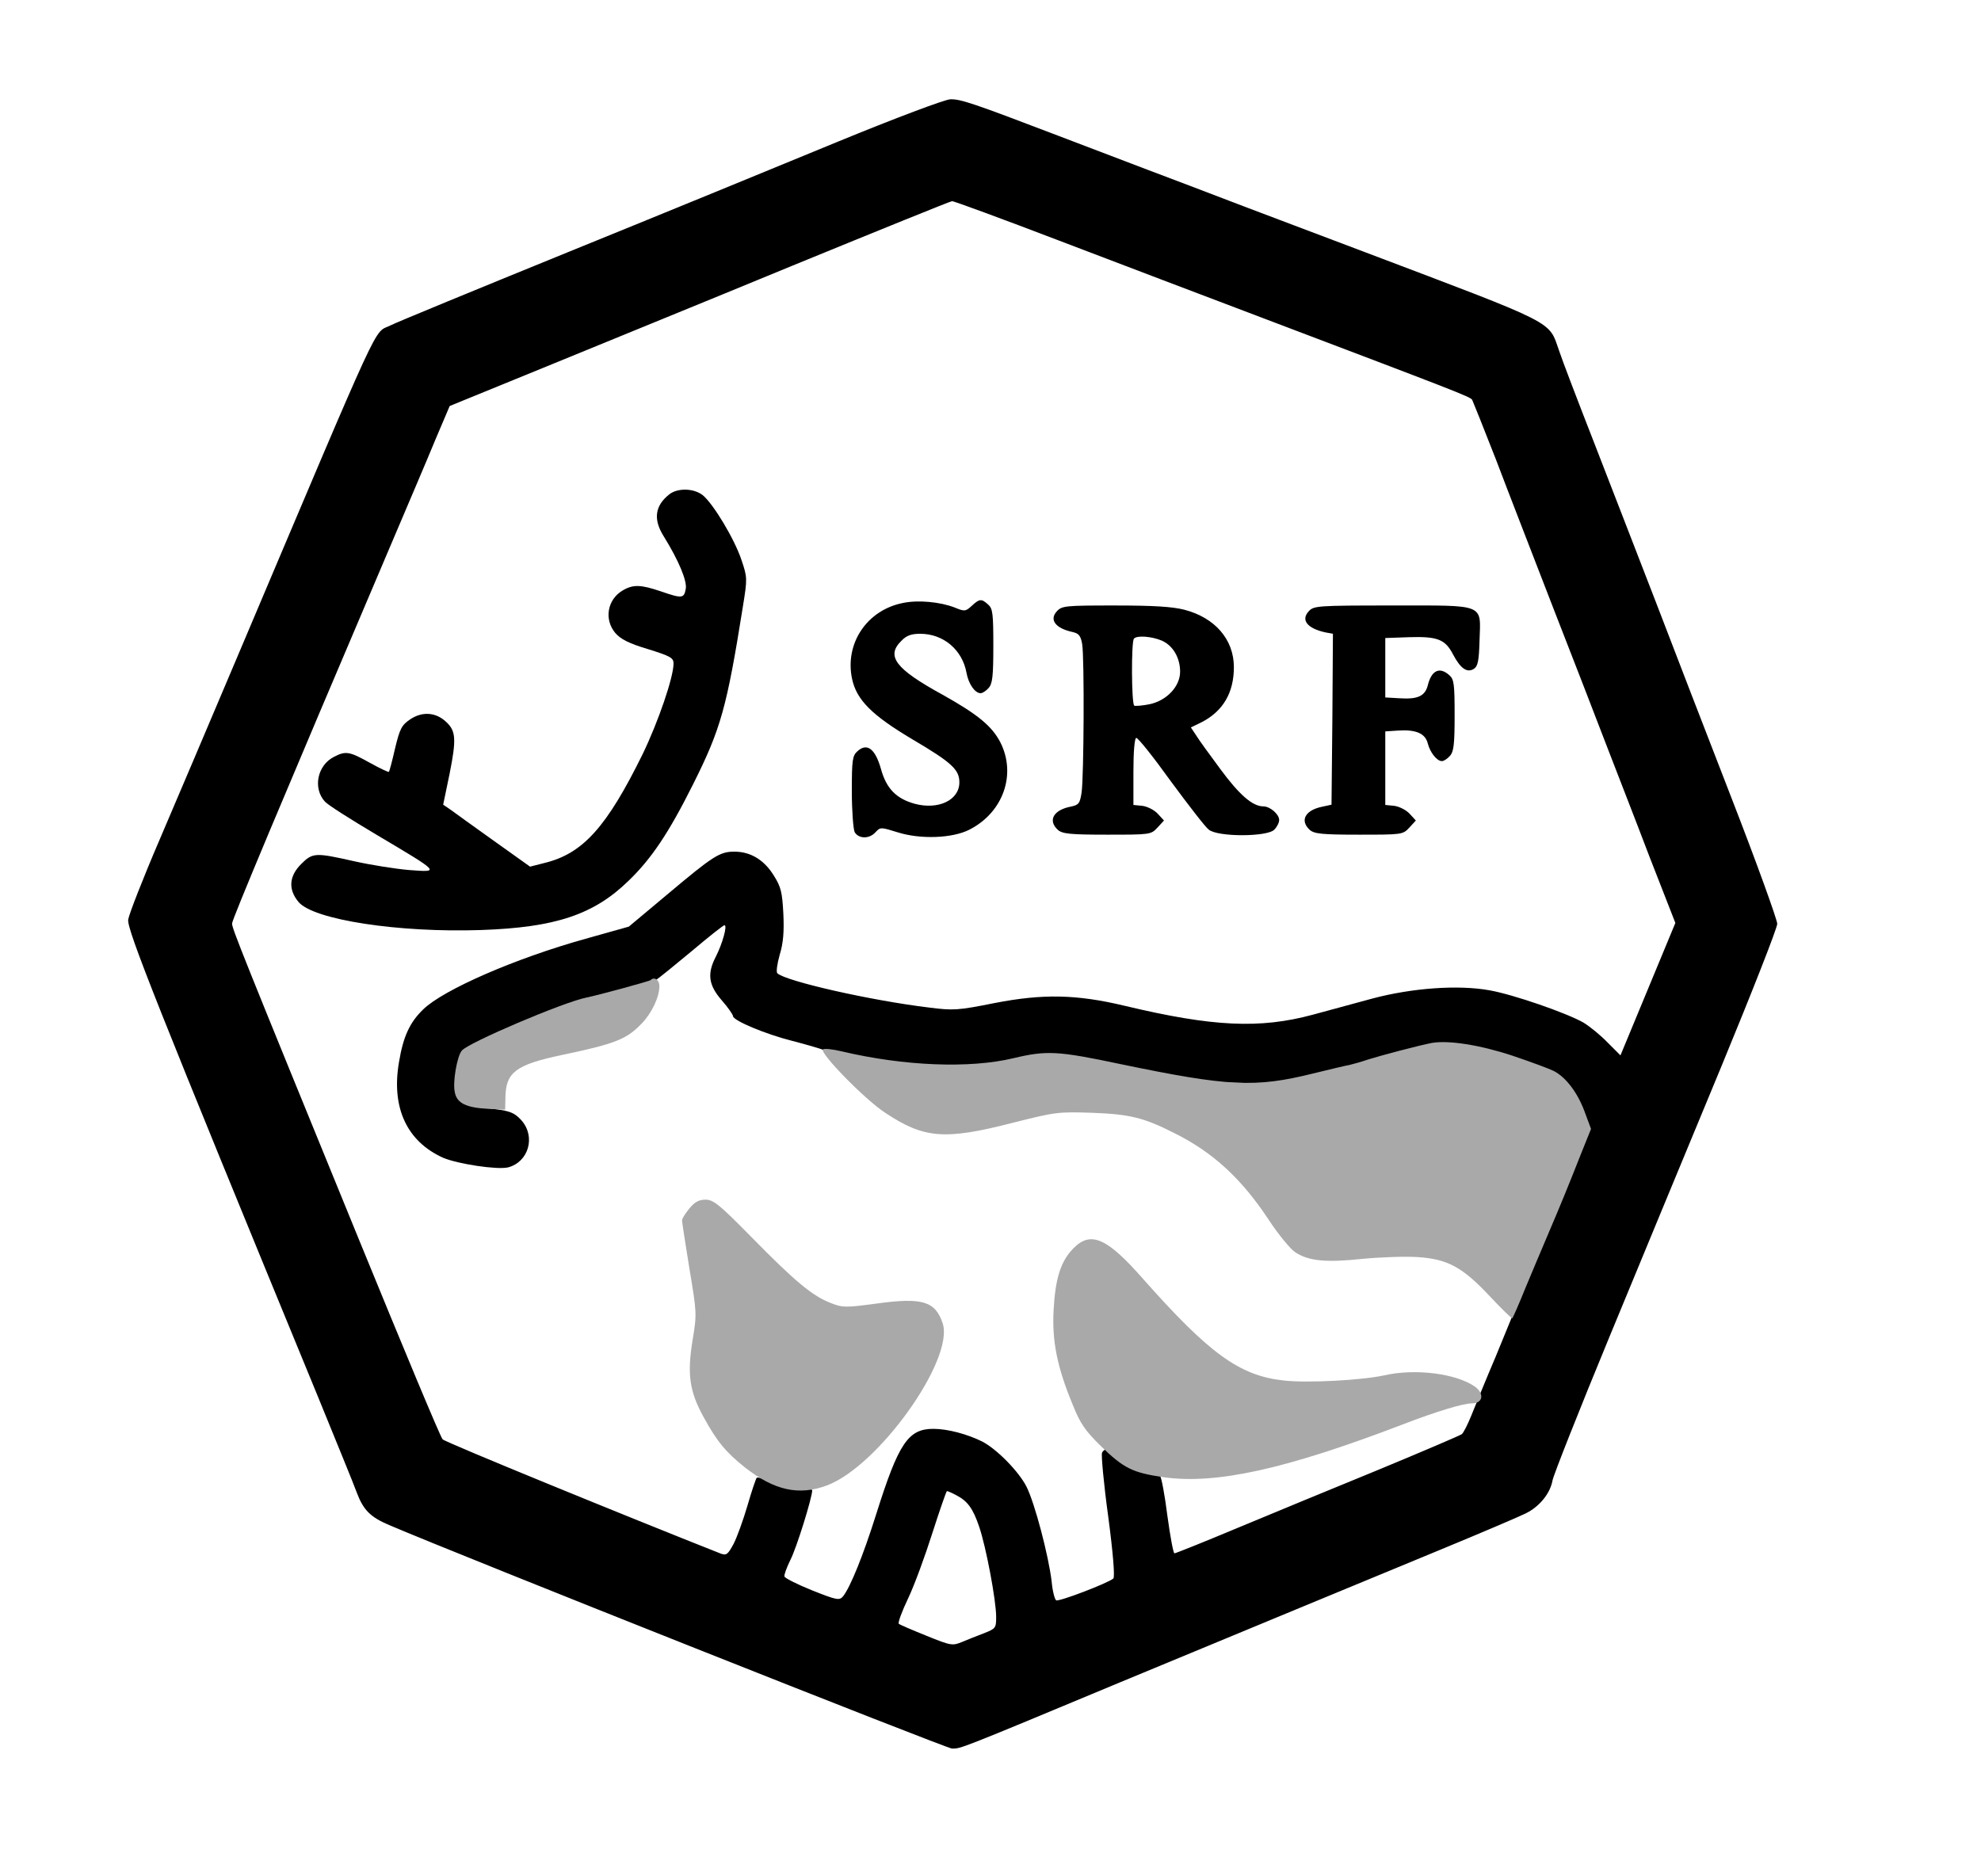
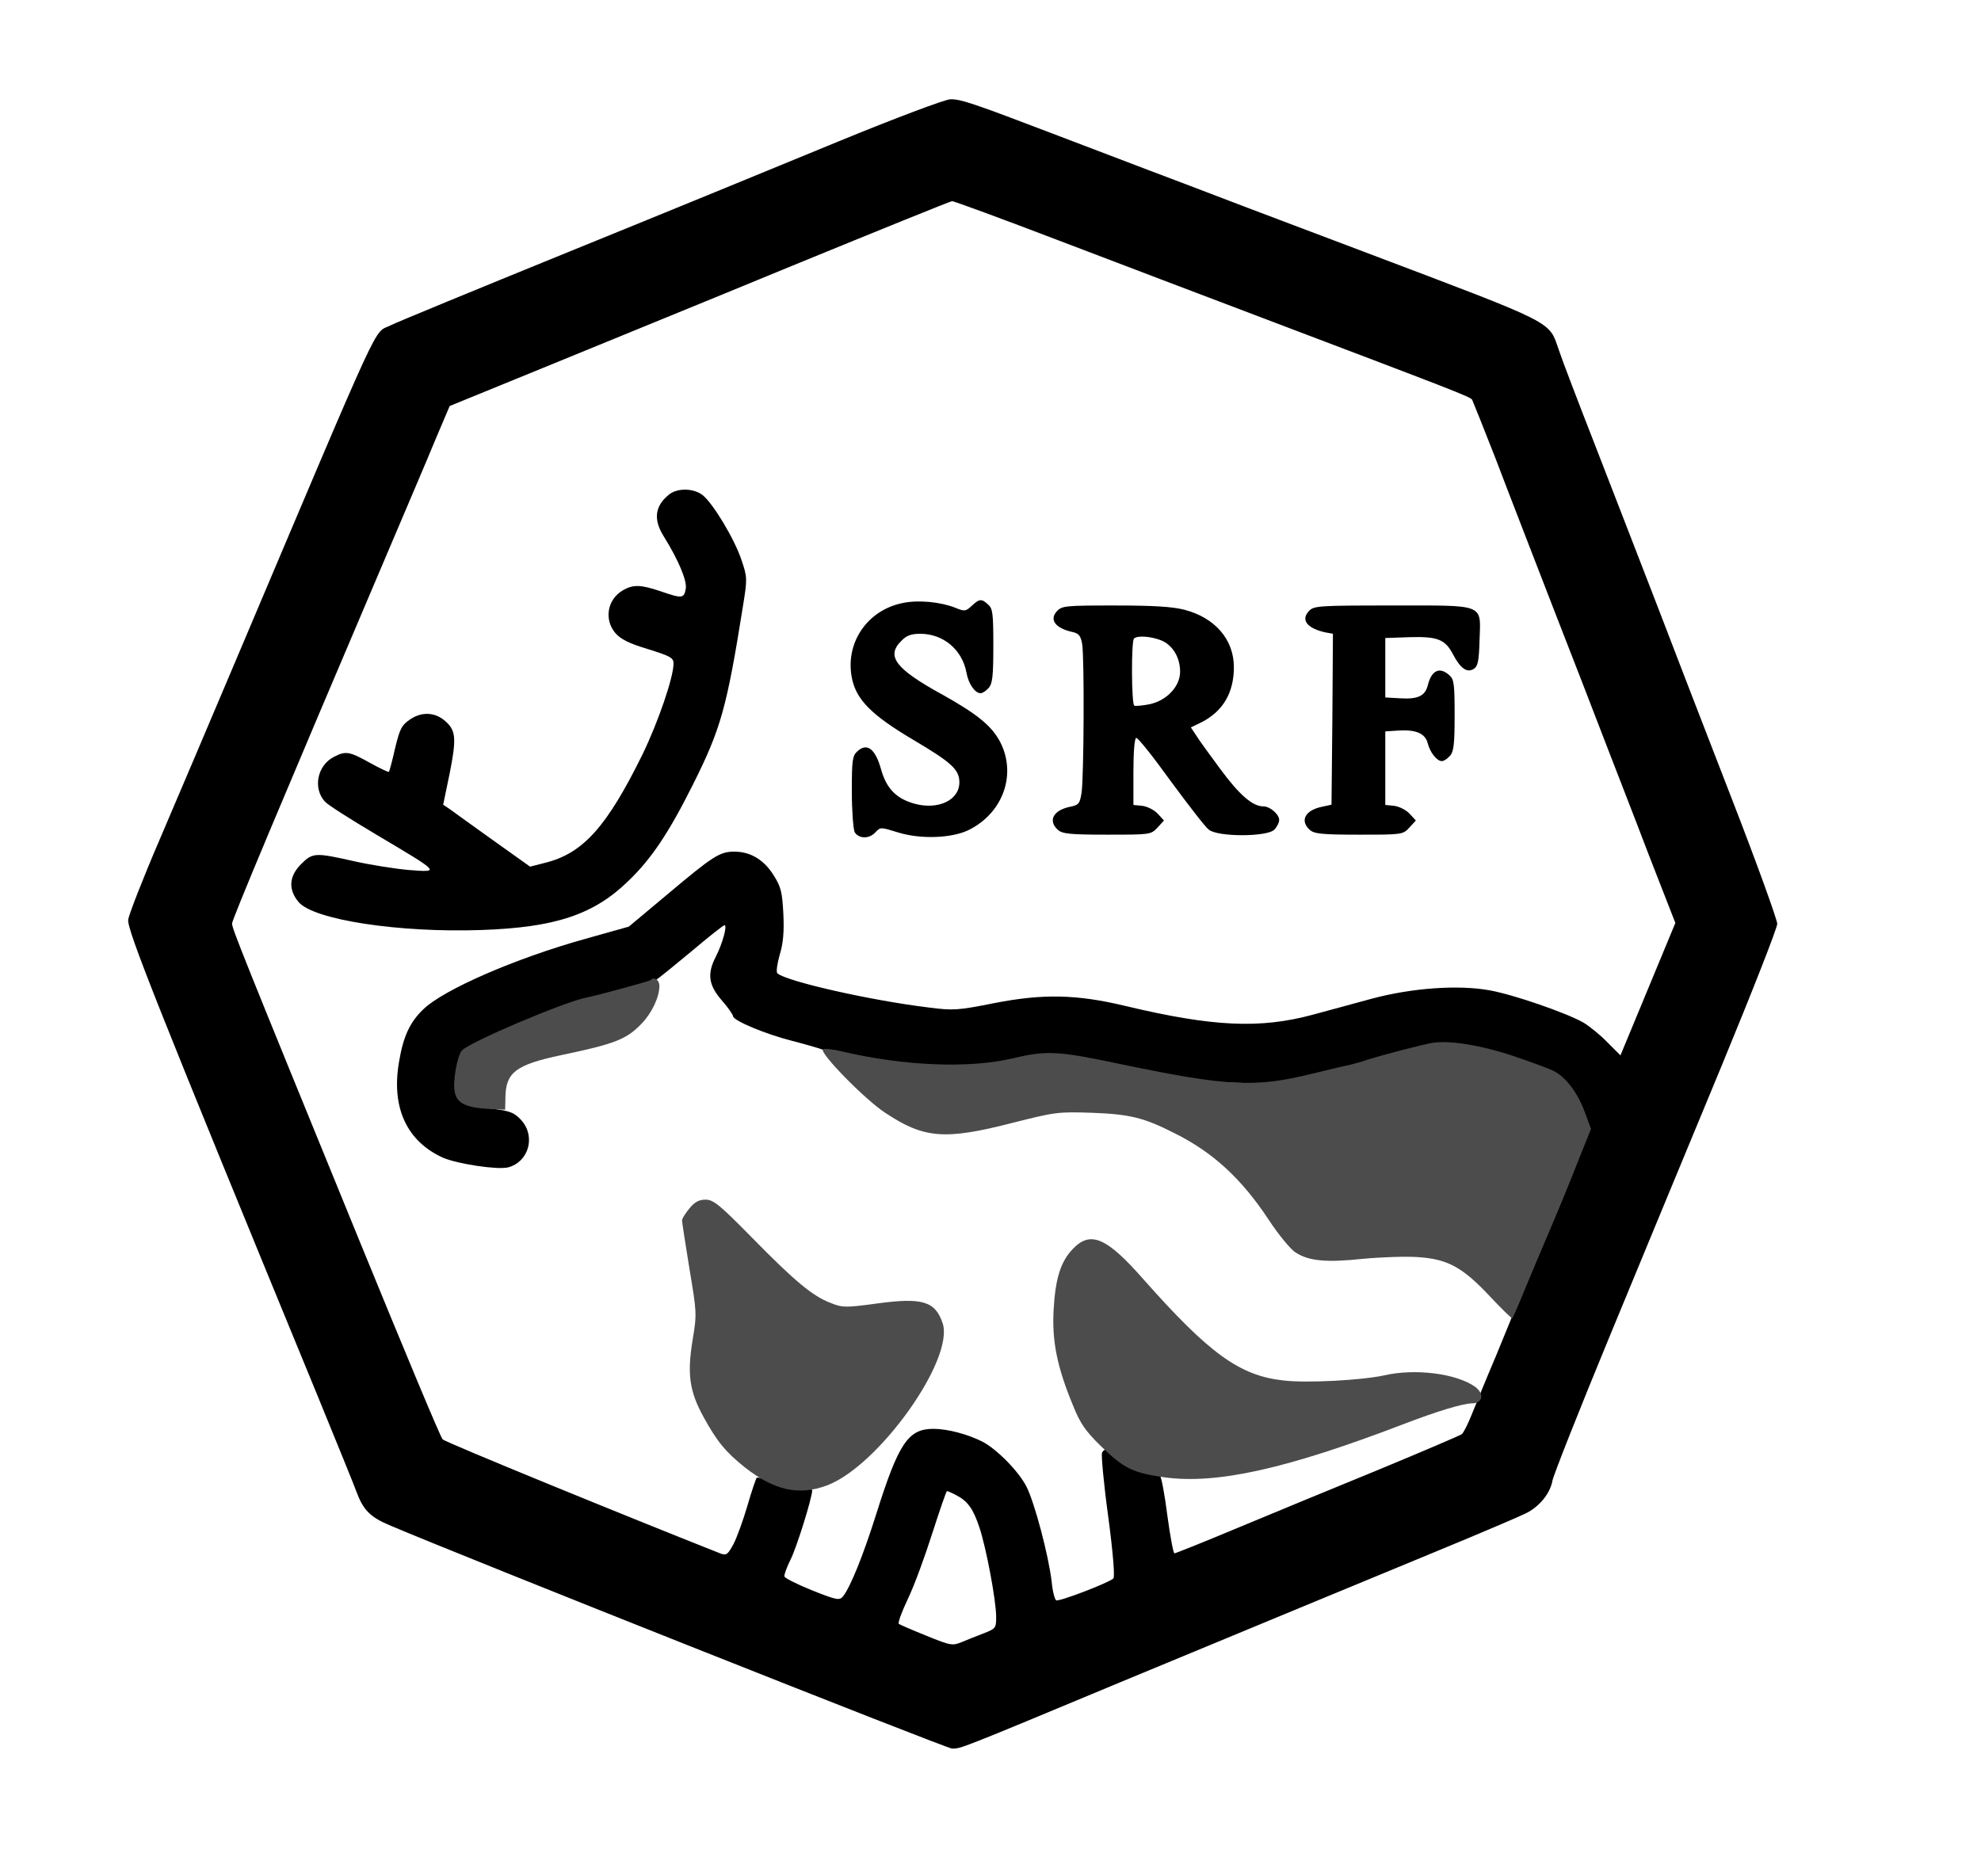
<svg xmlns="http://www.w3.org/2000/svg" version="1.0" width="700pt" height="663pt" viewBox="0 0 700 663" preserveAspectRatio="xMidYMid meet">
  <g transform="translate(0,663) scale(0.1,-0.1)" fill="#000000" stroke="none">
    <path d="M2960 6129 c-201 -83 -630 -259 -955 -391 -324 -132 -606 -248 -625 -258 -63 -32 -16 69 -545 -1180 -92 -217 -214 -505 -272 -640 -58 -135 -107 -261 -110 -280 -5 -35 104 -309 672 -1690 64 -157 126 -308 136 -336 23 -61 48 -86 114 -114 250 -107 1970 -790 1989 -790 32 0 18 -6 596 235 564 234 787 326 1135 470 143 59 276 116 296 126 49 24 87 71 95 117 4 20 94 248 201 507 107 259 284 687 394 952 109 264 199 493 199 508 0 14 -72 214 -161 443 -89 229 -210 543 -269 697 -60 154 -156 404 -215 555 -59 151 -116 300 -126 331 -38 107 0 88 -689 349 -85 32 -270 102 -410 155 -140 54 -300 114 -355 135 -55 21 -197 75 -315 120 -306 117 -346 130 -382 129 -18 0 -196 -67 -398 -150z m784 -350 c204 -78 531 -202 726 -276 672 -255 725 -275 732 -286 3 -6 41 -101 84 -211 42 -111 133 -345 201 -521 69 -176 153 -394 188 -485 35 -91 105 -270 154 -399 l91 -233 -97 -234 -97 -234 -45 45 c-25 26 -63 57 -86 71 -60 34 -247 99 -332 114 -111 20 -274 8 -413 -29 -63 -17 -158 -43 -210 -57 -188 -51 -355 -43 -665 31 -171 41 -290 43 -460 10 -130 -26 -146 -27 -232 -16 -207 25 -506 93 -536 121 -5 4 -1 33 8 65 13 42 16 83 13 146 -4 75 -8 94 -34 135 -34 55 -82 84 -139 84 -52 0 -75 -15 -238 -152 l-135 -113 -153 -43 c-248 -69 -502 -180 -573 -249 -48 -46 -71 -96 -86 -186 -28 -161 27 -281 156 -339 52 -22 191 -43 229 -34 73 19 99 109 47 167 -23 25 -38 32 -92 39 -123 15 -145 36 -134 122 8 65 31 93 104 125 30 14 78 35 105 48 78 37 249 93 365 121 57 13 114 31 126 39 11 7 69 54 129 104 59 50 111 91 115 91 11 0 -7 -65 -31 -112 -31 -60 -25 -100 21 -153 22 -25 40 -51 40 -56 0 -16 115 -64 210 -88 47 -12 94 -26 105 -30 27 -12 170 -38 277 -51 132 -16 241 -13 377 9 67 12 140 21 161 21 51 0 230 -32 365 -66 92 -23 138 -28 280 -31 185 -4 158 -9 475 76 270 73 309 74 505 10 146 -47 177 -65 216 -126 61 -97 61 -103 -13 -286 -37 -89 -87 -211 -113 -272 -26 -60 -56 -135 -67 -165 -11 -30 -49 -122 -83 -205 -35 -82 -73 -176 -86 -208 -13 -32 -28 -62 -34 -66 -5 -4 -138 -61 -295 -126 -157 -64 -381 -157 -499 -206 -117 -49 -217 -89 -221 -89 -4 0 -15 60 -25 133 -9 72 -21 136 -26 141 -9 10 -22 14 -67 21 -27 4 -102 53 -102 66 0 15 -30 10 -36 -6 -3 -8 6 -109 22 -225 17 -128 24 -214 18 -219 -18 -16 -193 -83 -202 -77 -5 3 -13 33 -16 67 -11 92 -60 278 -89 335 -27 53 -104 132 -156 159 -52 26 -122 45 -173 45 -89 0 -123 -51 -202 -302 -46 -146 -91 -257 -117 -290 -13 -15 -21 -14 -109 21 -52 21 -96 43 -98 49 -2 6 8 32 21 59 21 40 77 220 77 246 0 4 -20 7 -44 7 -24 0 -67 10 -95 21 -28 12 -54 19 -57 16 -3 -3 -18 -47 -33 -99 -15 -51 -37 -112 -49 -135 -20 -37 -25 -41 -45 -34 -324 128 -975 394 -983 404 -7 6 -139 323 -294 702 -418 1023 -450 1103 -450 1121 0 14 172 424 555 1324 62 146 136 319 163 385 l51 120 328 134 c180 74 578 236 883 362 305 125 559 228 564 228 5 1 176 -62 380 -140z m-366 -4433 c41 -21 60 -47 82 -112 24 -70 60 -260 60 -319 0 -39 -2 -41 -42 -57 -24 -9 -59 -23 -78 -31 -34 -14 -39 -14 -127 22 -50 20 -94 39 -97 42 -4 3 11 44 33 90 22 46 60 150 86 232 26 81 49 147 51 147 3 0 17 -6 32 -14z" />
    <path d="M2364 4882 c-50 -40 -56 -88 -19 -147 54 -87 84 -160 78 -187 -6 -33 -13 -34 -88 -8 -71 24 -98 25 -135 3 -54 -32 -66 -102 -26 -150 19 -22 48 -37 115 -57 80 -25 91 -31 91 -51 0 -49 -54 -206 -109 -320 -127 -258 -211 -352 -347 -385 l-51 -13 -129 92 c-71 51 -140 100 -153 110 l-25 17 23 111 c24 121 22 150 -13 182 -36 34 -84 37 -126 9 -31 -21 -37 -33 -54 -103 -10 -44 -20 -82 -22 -83 -1 -2 -31 12 -67 32 -72 40 -85 43 -127 21 -59 -30 -75 -111 -32 -158 9 -11 91 -63 182 -117 229 -136 225 -133 116 -125 -48 4 -136 18 -194 31 -138 31 -147 31 -188 -10 -43 -43 -46 -90 -9 -134 53 -63 354 -109 645 -99 262 9 398 54 521 174 81 78 142 169 228 341 98 196 119 270 176 628 16 99 16 103 -5 165 -25 75 -100 199 -137 229 -32 25 -90 26 -119 2z" />
    <path d="M3191 4499 c-128 -25 -207 -144 -180 -269 16 -74 70 -128 213 -213 139 -82 166 -107 166 -152 0 -63 -74 -98 -157 -76 -66 18 -101 54 -120 123 -20 71 -49 94 -83 63 -18 -16 -20 -31 -20 -142 0 -68 5 -133 10 -144 14 -24 52 -25 74 0 17 18 18 18 79 -1 80 -25 193 -21 253 10 119 61 166 195 109 308 -30 58 -80 99 -205 169 -166 91 -200 136 -145 190 18 19 35 25 67 25 81 0 148 -56 163 -137 7 -40 30 -73 50 -73 7 0 19 8 28 18 14 15 17 42 17 149 0 113 -2 132 -18 146 -24 22 -31 21 -58 -4 -22 -20 -25 -21 -61 -6 -52 20 -129 27 -182 16z" />
    <path d="M3734 4469 c-27 -30 -4 -60 57 -73 21 -5 28 -13 33 -43 8 -50 6 -466 -2 -523 -6 -40 -10 -45 -39 -51 -61 -12 -81 -49 -45 -82 16 -14 43 -17 174 -17 152 0 155 0 178 25 l23 25 -22 24 c-13 14 -38 26 -55 28 l-31 3 0 118 c0 70 4 118 10 119 6 1 61 -68 122 -153 62 -84 122 -162 134 -171 32 -27 209 -26 232 0 10 10 17 25 17 34 0 20 -32 48 -56 48 -38 0 -85 41 -152 132 -38 51 -77 105 -86 120 l-18 27 39 19 c75 39 113 104 113 194 0 98 -67 175 -175 203 -43 11 -110 15 -246 15 -175 0 -187 -1 -205 -21z m371 -103 c39 -17 65 -60 65 -110 0 -52 -47 -102 -108 -115 -25 -5 -50 -7 -54 -5 -10 6 -11 228 -1 237 11 12 62 8 98 -7z" />
    <path d="M4624 4469 c-28 -31 -4 -60 59 -74 l27 -5 -2 -302 -3 -302 -32 -7 c-61 -12 -81 -49 -45 -82 16 -14 43 -17 174 -17 152 0 155 0 178 25 l23 25 -22 24 c-13 14 -38 26 -55 28 l-31 3 0 130 0 130 46 3 c62 4 95 -10 104 -45 8 -32 32 -63 50 -63 7 0 19 8 28 18 14 15 17 41 17 144 0 108 -2 127 -18 141 -35 32 -64 18 -77 -36 -10 -37 -35 -49 -98 -45 l-52 3 0 105 0 105 85 3 c101 3 127 -8 155 -62 26 -49 49 -65 73 -50 14 9 18 28 20 99 4 133 25 125 -308 125 -267 0 -278 -1 -296 -21z" />
  </g>
-   <g transform="translate(0,663) scale(0.1,-0.1)" fill="#A9A9A9" stroke="none">
+   <g transform="translate(0,663) scale(0.1,-0.1)" fill="#4c4c4c" stroke="none">
    <path d="M2299 3166 c-4 -4 -184 -53 -228 -62 -80 -16 -416 -159 -439 -187 -17 -20 -33 -112 -25 -147 7 -39 40 -55 118 -59 l60 -3 1 46 c2 86 37 113 198 147 191 40 230 56 283 111 36 37 63 94 63 133 0 22 -18 34 -31 21z" />
    <path d="M5060 2944 c-43 -8 -183 -45 -227 -59 -23 -8 -52 -16 -65 -19 -13 -2 -70 -16 -128 -30 -205 -51 -300 -46 -680 33 -222 47 -262 49 -379 21 -154 -37 -386 -28 -606 24 -33 8 -63 11 -67 7 -13 -12 149 -178 220 -224 137 -91 210 -97 448 -36 154 39 163 40 284 36 132 -5 182 -17 290 -72 137 -68 238 -162 333 -306 34 -52 77 -104 94 -115 47 -31 108 -37 240 -23 64 6 151 9 193 6 106 -7 158 -36 254 -138 42 -45 78 -80 80 -78 2 2 23 49 45 104 23 55 59 141 80 190 47 110 73 174 118 288 l35 87 -23 62 c-25 67 -66 121 -109 143 -16 8 -81 32 -146 54 -115 38 -225 55 -284 45z" />
    <path d="M2436 2359 c-14 -17 -26 -36 -26 -42 0 -7 12 -83 26 -170 26 -156 27 -160 11 -255 -19 -119 -11 -179 39 -270 47 -86 78 -124 147 -179 104 -81 190 -100 289 -63 182 68 451 445 409 573 -26 78 -72 92 -232 70 -111 -15 -122 -15 -164 2 -63 24 -125 75 -278 231 -114 116 -136 134 -164 134 -23 0 -38 -8 -57 -31z" />
    <path d="M3792 2217 c-44 -45 -63 -106 -69 -217 -6 -109 12 -201 68 -336 26 -65 44 -91 98 -144 82 -80 113 -95 223 -111 185 -26 430 28 843 186 122 47 215 75 246 75 39 0 45 34 11 59 -67 47 -212 65 -321 40 -77 -17 -272 -28 -356 -18 -155 17 -262 95 -495 358 -129 147 -186 172 -248 108z" />
  </g>
</svg>
